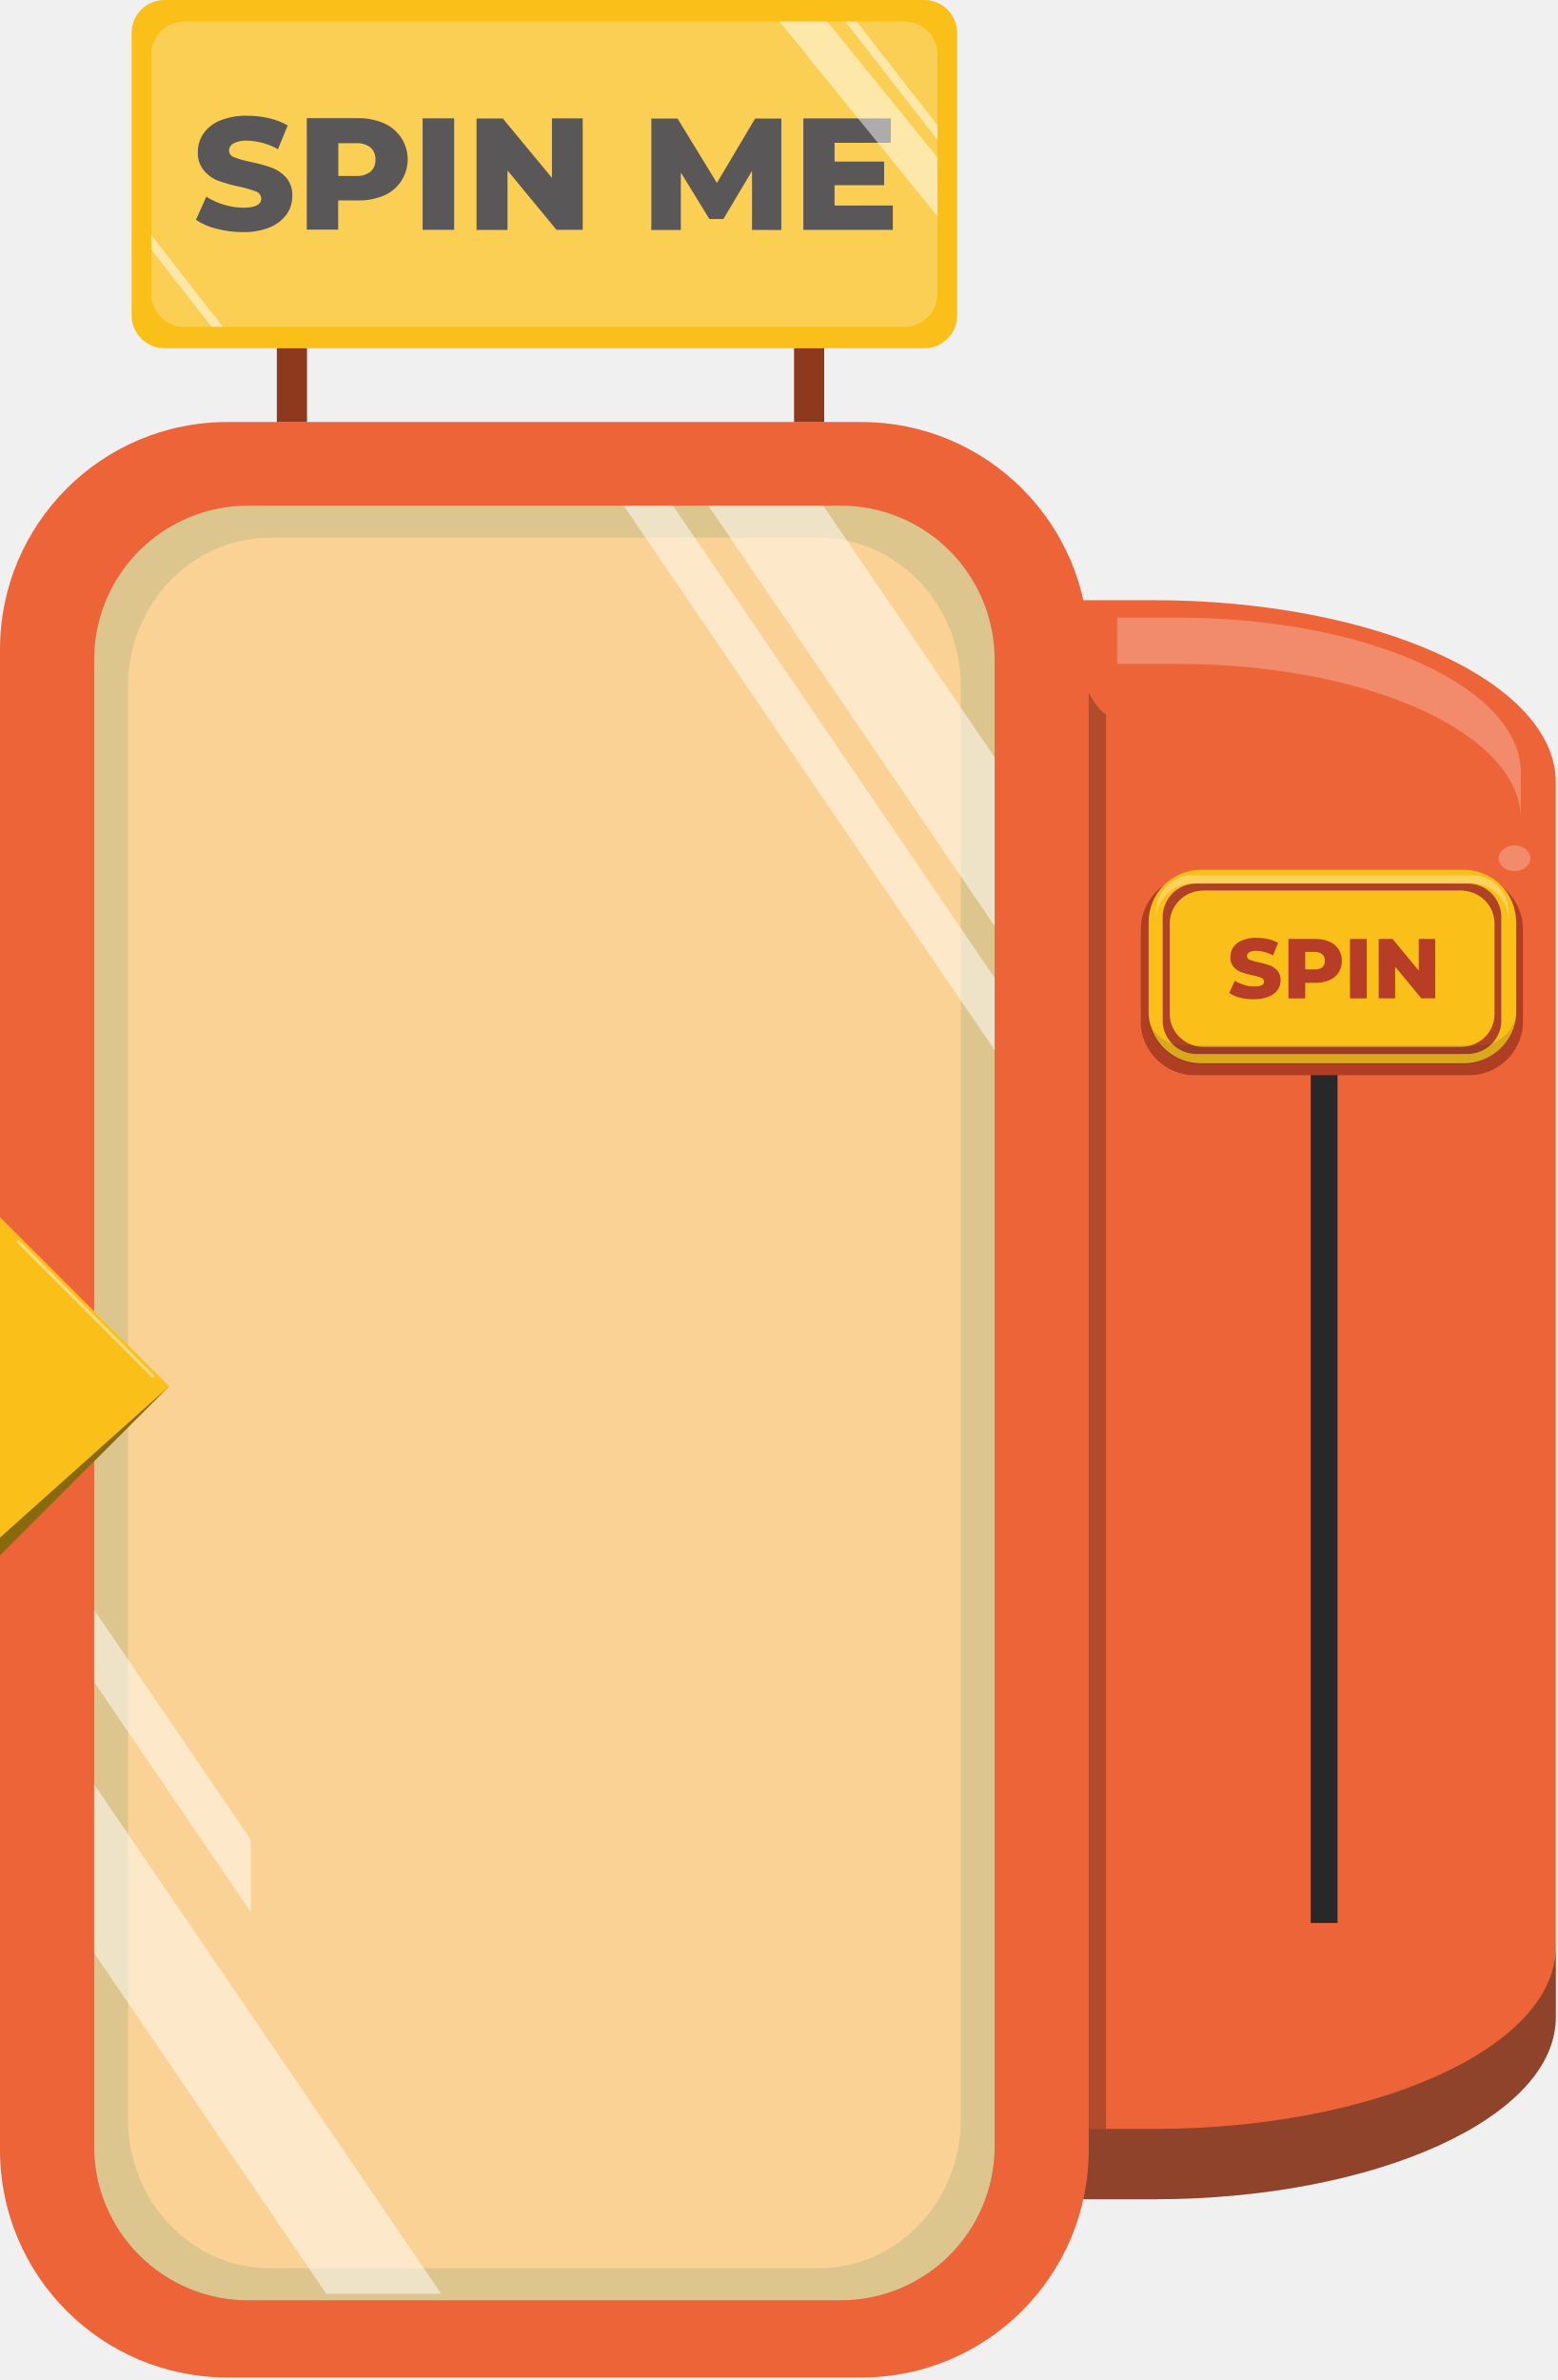
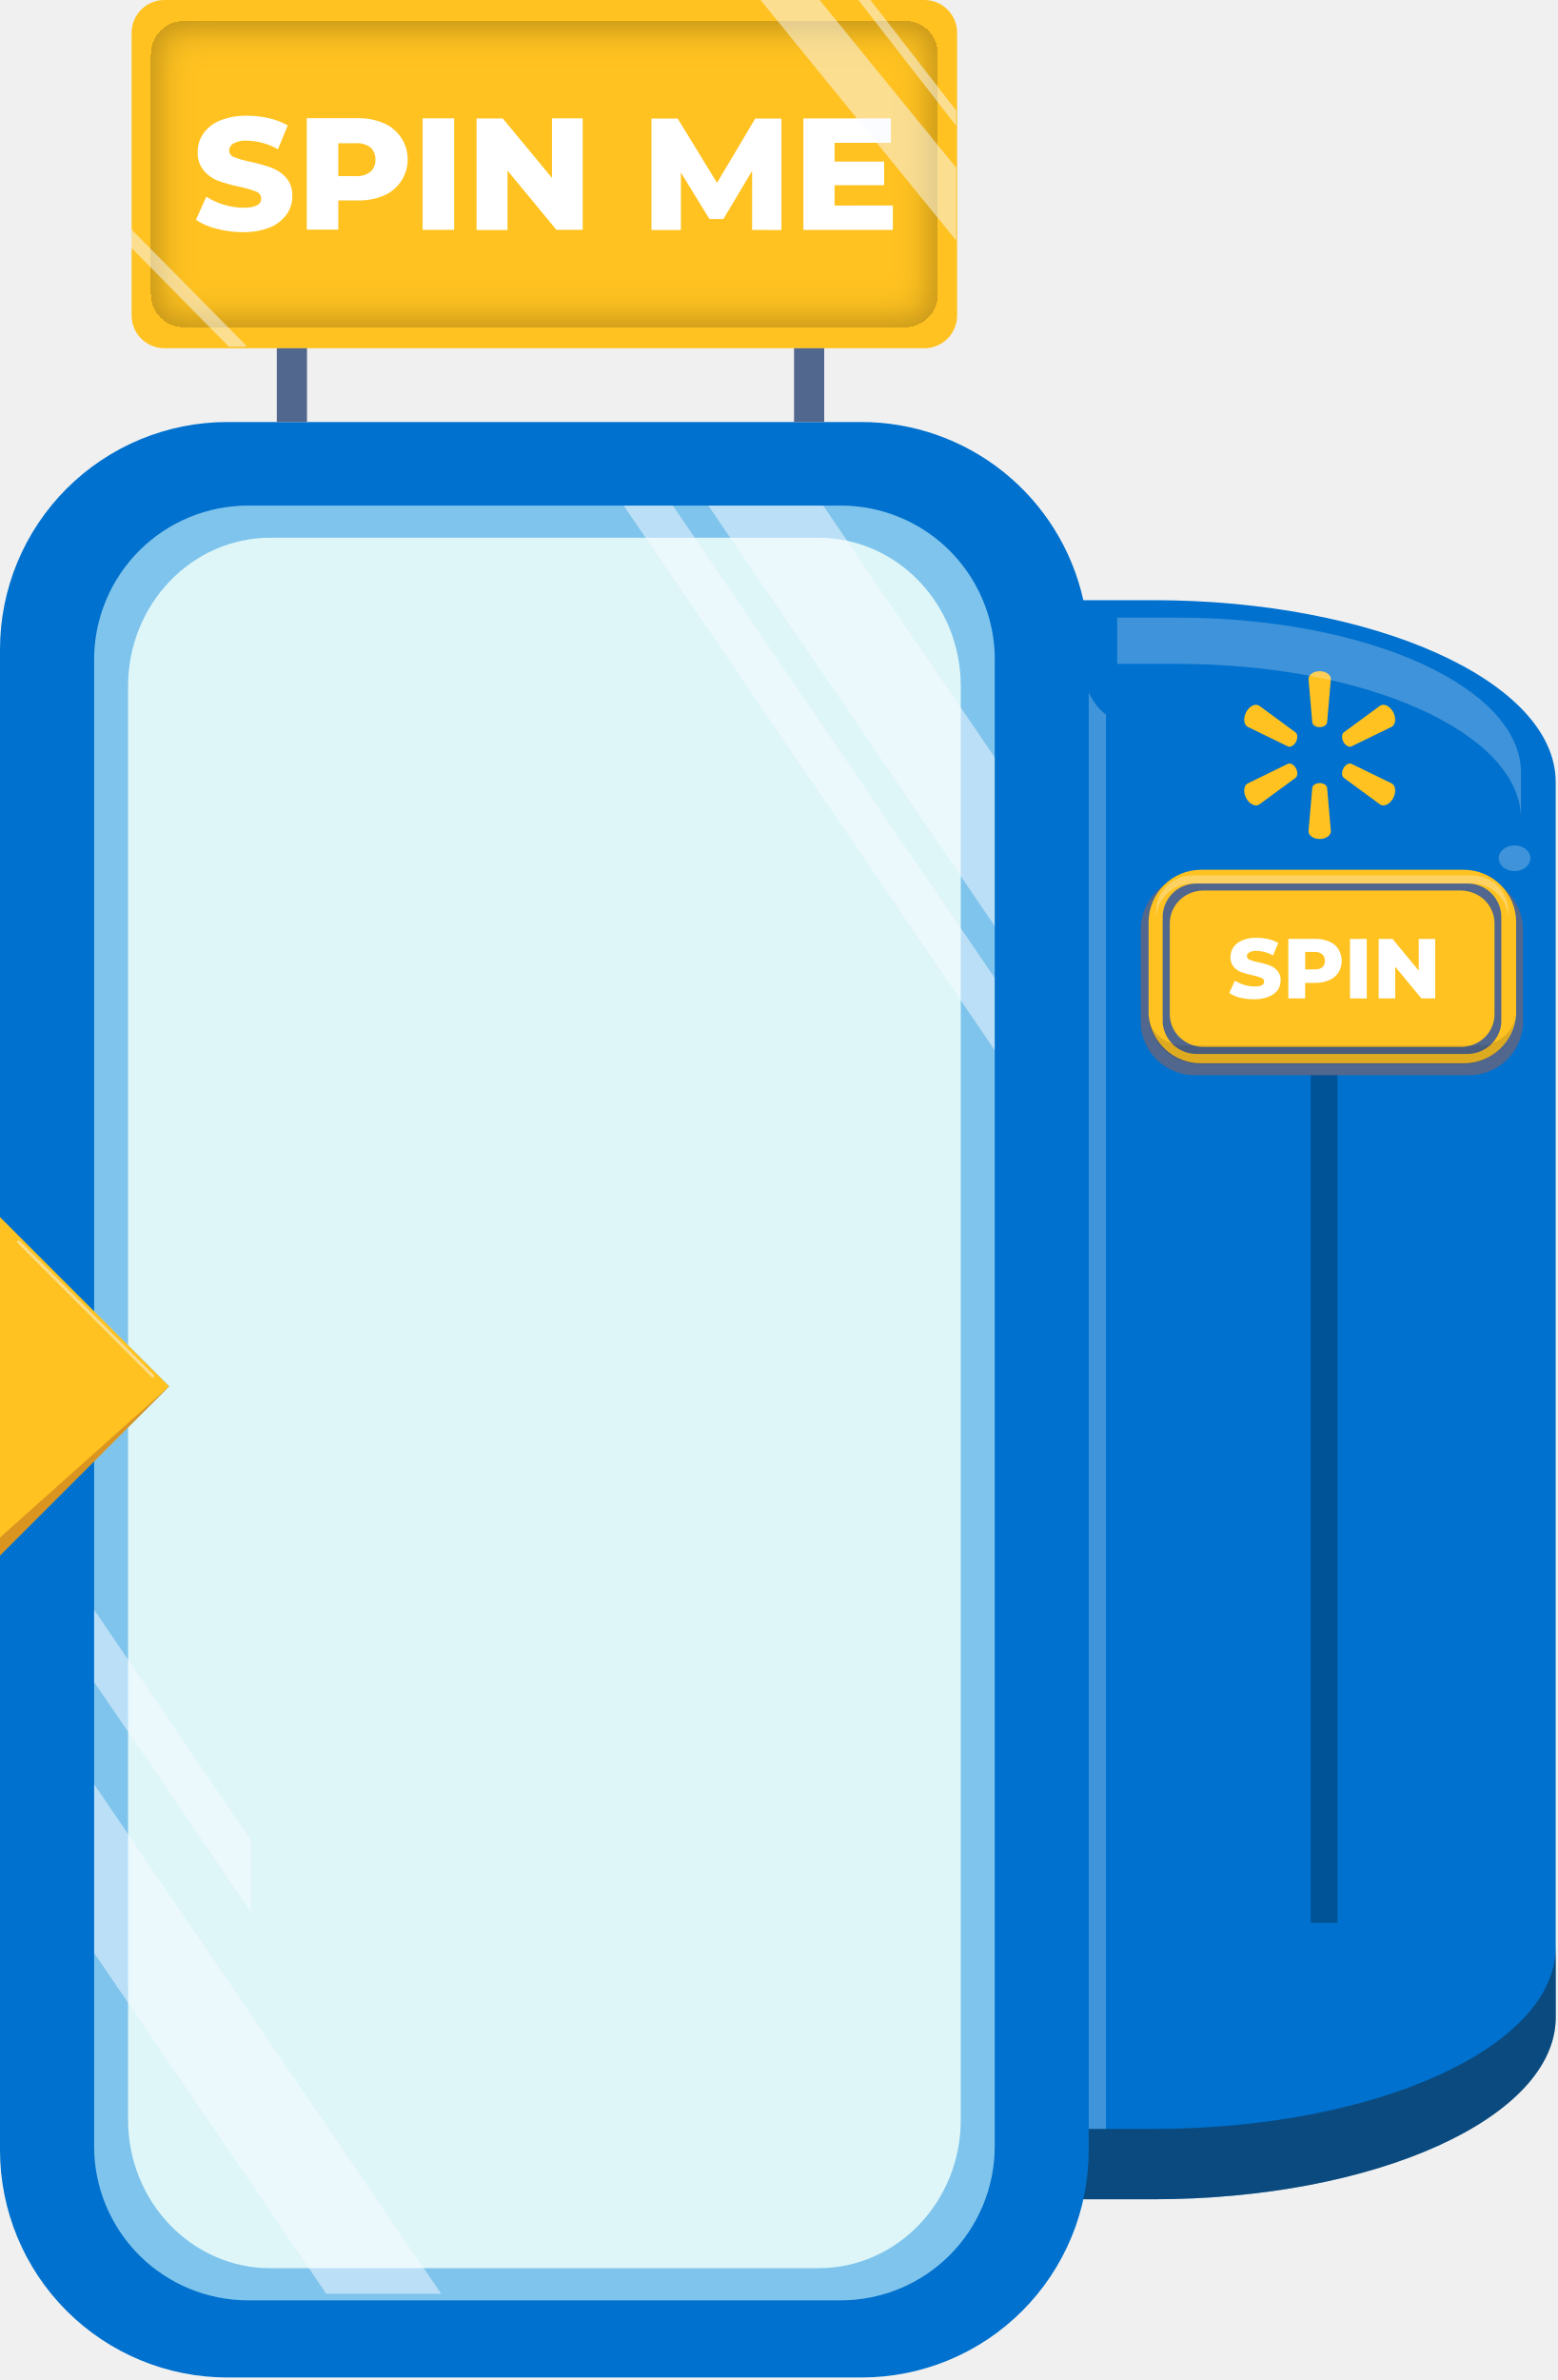
<svg xmlns="http://www.w3.org/2000/svg" width="557" height="851" viewBox="0 0 557 851" fill="none">
-   <g id="machine">
-     <path id="Vector" d="M387.021 214.601V786.376H412.343C491.918 786.376 556.442 757.233 556.442 721.267V279.71C556.442 243.744 491.918 214.601 412.343 214.601H387.021Z" fill="#ED6439" />
-     <path id="Vector_2" opacity="0.25" d="M395.579 761.242H387.186V242.665C389.53 248.878 392.391 253.403 395.579 255.49" fill="black" />
-     <path id="Vector_3" opacity="0.25" d="M543.944 276.333V292.886C543.944 262.242 488.964 237.39 421.135 237.39H399.564V220.837H421.135C488.94 220.837 543.944 245.666 543.944 276.333Z" fill="white" />
-     <path id="Vector_4" opacity="0.25" d="M556.442 696.133V721.267C556.442 757.233 491.918 786.376 412.343 786.376H387.021V761.242H412.343C491.918 761.242 556.442 732.099 556.442 696.133Z" fill="#181818" />
-     <path id="Vector_5" opacity="0.25" d="M556.442 696.133V721.267C556.442 757.233 491.918 786.376 412.343 786.376H387.021V761.242H412.343C491.918 761.242 556.442 732.099 556.442 696.133Z" fill="#181818" />
-     <path id="Vector_6" opacity="0.25" d="M541.693 311.479C544.827 311.479 547.367 309.421 547.367 306.884C547.367 304.346 544.827 302.288 541.693 302.288C538.56 302.288 536.02 304.346 536.02 306.884C536.02 309.421 538.56 311.479 541.693 311.479Z" fill="white" />
-     <path id="dropHeight" d="M478.39 313.378H468.801V687.575H478.39V313.378Z" fill="#282828" />
-     <g id="pull">
-       <path id="Vector_7" d="M544.707 332.313V365.137C544.719 365.301 544.719 365.465 544.707 365.629C544.707 365.934 544.707 366.215 544.707 366.473C544.362 371.368 542.17 375.949 538.574 379.288C534.978 382.627 530.248 384.474 525.341 384.456H427.36C422.476 384.471 417.768 382.637 414.18 379.323C410.592 376.009 408.39 371.46 408.017 366.591C407.994 366.177 407.994 365.762 408.017 365.348V332.313C408.024 329.769 408.531 327.252 409.51 324.905C410.489 322.558 411.92 320.426 413.723 318.632C415.526 316.838 417.664 315.417 420.016 314.449C422.368 313.482 424.887 312.987 427.431 312.993H525.317C530.448 312.993 535.369 315.026 539.003 318.647C542.637 322.269 544.689 327.182 544.707 332.313Z" fill="#AF3E25" />
-       <path id="Vector_8" d="M542.269 329.757V361.503C542.293 361.658 542.293 361.816 542.269 361.971C542.269 362.276 542.269 362.534 542.269 362.792C541.926 367.503 539.819 371.911 536.368 375.137C532.917 378.362 528.376 380.166 523.653 380.189H429.424C424.719 380.168 420.194 378.38 416.746 375.18C413.297 371.979 411.178 367.599 410.808 362.909C410.784 362.511 410.784 362.112 410.808 361.714V329.757C410.808 324.782 412.784 320.011 416.301 316.494C419.819 312.976 424.59 311 429.564 311H523.559C528.525 311.012 533.284 312.994 536.792 316.51C540.299 320.026 542.269 324.79 542.269 329.757V329.757Z" fill="#FABF19" />
-       <path id="Vector_9" d="M524.896 315.923H428.111C426.535 315.886 424.968 316.16 423.499 316.729C422.029 317.298 420.687 318.152 419.548 319.241C418.409 320.33 417.496 321.633 416.861 323.075C416.226 324.517 415.882 326.071 415.849 327.646V365.16C415.854 366.184 416.004 367.202 416.294 368.184C417.039 370.708 418.586 372.921 420.702 374.487C422.817 376.052 425.385 376.885 428.017 376.859H524.802C527.434 376.872 529.999 376.031 532.112 374.463C534.226 372.895 535.774 370.683 536.525 368.161C536.808 367.186 536.95 366.175 536.947 365.16V327.646C536.879 324.501 535.577 321.509 533.323 319.316C531.068 317.123 528.041 315.904 524.896 315.923ZM522.363 374.35H430.62C427.724 374.364 424.914 373.369 422.671 371.537C421.337 370.471 420.259 369.119 419.517 367.581C418.774 366.044 418.386 364.359 418.381 362.651V330.061C418.416 327.668 419.183 325.342 420.578 323.397C421.974 321.452 423.932 319.982 426.188 319.182C427.594 318.672 429.077 318.41 430.573 318.409H522.317C523.797 318.41 525.265 318.671 526.654 319.182V319.182C528.931 319.973 530.909 321.446 532.319 323.401C533.728 325.356 534.501 327.698 534.532 330.108V362.698C534.524 364.411 534.132 366.1 533.386 367.642C532.639 369.184 531.557 370.539 530.218 371.607C527.989 373.39 525.218 374.358 522.363 374.35V374.35Z" fill="#AF4225" />
-       <path id="Vector_10" opacity="0.3" d="M539.503 326.264V329.147C539.54 327.442 539.241 325.745 538.623 324.155C538.004 322.565 537.078 321.112 535.898 319.879C534.718 318.647 533.307 317.659 531.745 316.973C530.183 316.286 528.501 315.914 526.795 315.877H426.212C422.765 315.951 419.488 317.39 417.101 319.878C414.714 322.366 413.412 325.7 413.481 329.147V326.264C413.412 322.816 414.714 319.482 417.101 316.994C419.488 314.506 422.765 313.067 426.212 312.993H526.795C530.238 313.073 533.509 314.515 535.891 317.002C538.273 319.49 539.572 322.82 539.503 326.264V326.264Z" fill="white" />
-       <path id="Vector_11" opacity="0.15" d="M541.929 363.177C541.587 367.888 539.479 372.296 536.028 375.521C532.577 378.746 528.036 380.551 523.313 380.574H429.178C424.473 380.553 419.948 378.765 416.5 375.564C413.051 372.364 410.932 367.984 410.562 363.294C410.853 365.729 411.96 367.993 413.703 369.718C415.505 371.57 417.813 372.851 420.338 373.399C421.457 373.684 422.607 373.825 423.762 373.821H528.729C529.882 373.823 531.031 373.689 532.152 373.423C534.69 372.863 537.007 371.566 538.811 369.695C540.546 367.929 541.643 365.636 541.929 363.177V363.177Z" fill="#212121" />
-       <path id="Vector_12" d="M443.609 356.766C442.202 356.443 440.866 355.863 439.67 355.055L441.639 350.647C442.668 351.295 443.78 351.8 444.945 352.147C446.142 352.534 447.392 352.732 448.65 352.734C450.994 352.734 452.096 352.147 452.096 350.999C452.093 350.698 451.996 350.406 451.82 350.162C451.644 349.919 451.396 349.736 451.112 349.639C450.084 349.247 449.025 348.941 447.946 348.724C446.587 348.446 445.248 348.078 443.937 347.622C442.878 347.229 441.935 346.576 441.194 345.723C440.383 344.737 439.973 343.481 440.045 342.206C440.034 340.955 440.402 339.729 441.1 338.69C441.894 337.579 442.994 336.724 444.265 336.228C445.912 335.572 447.675 335.261 449.447 335.313C450.828 335.316 452.204 335.473 453.55 335.782C454.808 336.063 456.017 336.529 457.137 337.166L455.285 341.62C453.489 340.596 451.467 340.032 449.4 339.979C448.499 339.916 447.599 340.102 446.797 340.518C446.552 340.657 446.347 340.858 446.203 341.101C446.059 341.343 445.981 341.62 445.977 341.902C445.984 342.187 446.081 342.463 446.253 342.69C446.426 342.917 446.665 343.084 446.938 343.168C447.956 343.561 449.007 343.859 450.08 344.059C451.443 344.32 452.784 344.688 454.089 345.161C455.146 345.559 456.094 346.202 456.856 347.036C457.675 348.019 458.094 349.275 458.028 350.553C458.031 351.785 457.654 352.989 456.95 354C456.133 355.07 455.026 355.884 453.761 356.344C452.135 357.016 450.385 357.335 448.626 357.282C446.939 357.325 445.252 357.152 443.609 356.766V356.766Z" fill="#B73D26" />
-       <path id="Vector_13" d="M475.495 336.697C476.832 337.264 477.968 338.22 478.754 339.44C479.551 340.675 479.959 342.121 479.927 343.59C479.958 345.066 479.55 346.519 478.754 347.763C477.958 348.964 476.824 349.903 475.495 350.46C473.912 351.139 472.2 351.467 470.478 351.421H466.821V356.978H460.818V335.736H470.525C472.231 335.707 473.923 336.035 475.495 336.697V336.697ZM472.916 345.888C473.239 345.593 473.491 345.228 473.653 344.822C473.816 344.417 473.884 343.979 473.854 343.543C473.883 343.107 473.813 342.67 473.651 342.265C473.489 341.859 473.238 341.495 472.916 341.198C472.113 340.603 471.124 340.312 470.126 340.378H466.821V346.614H470.173C471.144 346.696 472.113 346.439 472.916 345.888V345.888Z" fill="#B73D26" />
-       <path id="Vector_14" d="M482.834 335.735H488.836V356.977H482.834V335.735Z" fill="#B73D26" />
-       <path id="Vector_15" d="M513.313 335.735V356.977H508.366L498.987 345.653V356.977H493.103V335.735H498.05L507.428 347.06V335.735H513.313Z" fill="#B73D26" />
+   <g id="Frame 6">
+     <g id="machine">
+       <path id="Vector" d="M387 214.6V786.38H412.32C491.9 786.38 556.42 757.23 556.42 721.27V279.71C556.42 243.71 491.9 214.6 412.32 214.6H387Z" fill="#0071CE" />
+       <path id="Vector_2" d="M472 260C473.359 260 474.504 259.277 474.653 258.348L476 242.8C476 241.26 474.221 240 472 240C469.768 240 468 241.26 468 242.8L469.359 258.348C469.502 259.277 470.641 260 472 260Z" fill="#FFC220" />
+       <path id="Vector_3" d="M463.5 265.311C464.201 264.007 464.161 262.56 463.404 261.914L450.314 252.295C448.953 251.46 446.915 252.454 445.749 254.56C444.585 256.663 444.821 259.023 446.155 259.841L460.647 266.902C461.574 267.267 462.787 266.589 463.5 265.298" fill="#FFC220" />
+       <path id="Vector_4" d="M480.482 265.288C481.224 266.578 482.438 267.256 483.342 266.91L497.848 259.833C499.196 258.999 499.398 256.663 498.258 254.561C497.094 252.456 495.041 251.469 493.682 252.286L480.576 261.892C479.849 262.547 479.796 264.001 480.498 265.301" fill="#FFC220" />
+       <path id="Vector_5" d="M472 280C473.359 280 474.504 280.723 474.653 281.653L476 297.211C476 298.751 474.221 300 472 300C469.768 300 468 298.751 468 297.211L469.359 281.653C469.502 280.723 470.641 280 472 280Z" fill="#FFC220" />
+       <path id="Vector_6" d="M480.482 274.712C481.224 273.418 482.438 272.727 483.342 273.102L497.848 280.168C499.196 280.986 499.398 283.343 498.258 285.449C497.094 287.538 495.041 288.532 493.682 287.714L480.576 278.092C479.849 277.443 479.796 275.996 480.498 274.712" fill="#FFC220" />
+       <path id="Vector_7" d="M463.5 274.698C464.201 275.999 464.161 277.444 463.404 278.096L450.314 287.705C448.953 288.54 446.915 287.542 445.749 285.452C444.585 283.349 444.821 280.988 446.155 280.17L460.647 273.101C461.574 272.729 462.787 273.414 463.5 274.698Z" fill="#FFC220" />
+       <path id="Vector 2" opacity="0.25" d="M395.581 761.24H387.191V242.66C389.531 248.88 392.391 253.4 395.581 255.49V761.24Z" fill="white" />
+       <path id="Vector 3" opacity="0.25" d="M544 276.33V292.89C544 262.24 489 237.39 421.19 237.39H399.57V220.84H421.14C488.94 220.84 544 245.67 544 276.33Z" fill="#F7F9FF" />
+       <path id="Vector 4" opacity="0.25" d="M556.44 696.13V721.27C556.44 757.27 491.92 786.38 412.34 786.38H387V761.24H412.32C491.92 761.24 556.44 732.1 556.44 696.13Z" fill="#181818" />
+       <path id="Vector 5" opacity="0.25" d="M556.44 696.13V721.27C556.44 757.27 491.92 786.38 412.34 786.38H387V761.24H412.32C491.92 761.24 556.44 732.1 556.44 696.13Z" fill="#181818" />
+       <path id="Vector 6" opacity="0.25" d="M541.69 311.48C544.83 311.48 547.37 309.42 547.37 306.88C547.37 304.34 544.83 302.29 541.69 302.29C538.55 302.29 536.02 304.35 536.02 306.88C536.02 309.41 538.56 311.48 541.69 311.48Z" fill="#F7F9FF" />
+       <path id="dropHeight" d="M478.391 313.38H468.801V687.58H478.391V313.38Z" fill="#005397" />
+       <g id="pull">
+         <path id="Vector 7" d="M544.71 332.31V365.14C544.72 365.303 544.72 365.467 544.71 365.63V366.47C544.37 371.369 542.179 375.955 538.582 379.297C534.985 382.64 530.251 384.489 525.34 384.47H427.34C422.455 384.482 417.746 382.645 414.158 379.328C410.571 376.012 408.371 371.461 408 366.59C408 366.18 408 365.76 408 365.35V332.35C408.004 329.803 408.51 327.282 409.489 324.931C410.467 322.58 411.9 320.445 413.705 318.648C415.509 316.851 417.65 315.427 420.005 314.458C422.36 313.489 424.883 312.993 427.43 313H525.32C530.449 313.005 535.367 315.04 539 318.66C542.633 322.28 544.686 327.191 544.71 332.32V332.31Z" fill="#51678D" />
+         <path id="Vector 8" d="M542.269 329.76V361.5C542.289 361.656 542.289 361.814 542.269 361.97V362.79C541.929 367.503 539.822 371.913 536.37 375.14C532.917 378.366 528.374 380.17 523.649 380.19H429.429C424.724 380.17 420.198 378.382 416.749 375.181C413.3 371.98 411.18 367.601 410.809 362.91C410.809 362.51 410.809 362.11 410.809 361.71V329.76C410.806 327.296 411.29 324.855 412.232 322.578C413.174 320.301 414.555 318.231 416.298 316.489C418.04 314.746 420.11 313.365 422.387 312.423C424.664 311.481 427.105 310.997 429.569 311H523.569C528.536 311.013 533.295 312.996 536.802 316.512C540.309 320.029 542.279 324.793 542.279 329.76H542.269Z" fill="#FFC220" />
+         <path id="Vector 9" d="M533.322 319.32C531.073 317.122 528.047 315.9 524.902 315.92H428.112C426.537 315.888 424.971 316.163 423.502 316.73C421.29 317.59 419.382 319.086 418.021 321.03C416.659 322.973 415.904 325.277 415.852 327.65V365.16C415.863 366.176 416.014 367.186 416.302 368.16C416.835 369.986 417.795 371.658 419.102 373.04C420.243 374.259 421.625 375.227 423.161 375.881C424.697 376.535 426.353 376.862 428.022 376.84H524.802C527.434 376.853 530 376.011 532.112 374.44C532.723 373.992 533.286 373.483 533.792 372.92C535.064 371.561 536.002 369.924 536.532 368.14C536.811 367.165 536.953 366.155 536.952 365.14V327.65C536.881 324.505 535.577 321.513 533.322 319.32ZM534.532 362.7C534.527 364.411 534.137 366.099 533.392 367.64C532.647 369.193 531.564 370.56 530.222 371.64C527.992 373.424 525.218 374.391 522.362 374.38H430.622C427.728 374.383 424.921 373.39 422.672 371.57C421.34 370.501 420.264 369.148 419.522 367.61C418.78 366.072 418.39 364.388 418.382 362.68V330.06C418.419 327.667 419.187 325.342 420.583 323.397C421.979 321.452 423.936 319.981 426.192 319.18C427.596 318.671 429.078 318.411 430.572 318.41H522.322C523.803 318.41 525.272 318.67 526.662 319.18C528.938 319.972 530.915 321.446 532.324 323.402C533.732 325.357 534.503 327.7 534.532 330.11V362.7Z" fill="#51678D" />
+         <path id="Vector 10" opacity="0.3" d="M539.499 326.26V329.15C539.575 325.705 538.28 322.371 535.899 319.88C534.721 318.645 533.311 317.656 531.749 316.97C530.187 316.283 528.505 315.913 526.799 315.88H426.209C424.502 315.915 422.818 316.286 421.254 316.972C419.69 317.658 418.277 318.645 417.095 319.878C415.913 321.11 414.985 322.563 414.365 324.154C413.744 325.745 413.443 327.443 413.479 329.15V326.26C413.409 322.814 414.711 319.481 417.098 316.994C419.486 314.508 422.763 313.071 426.209 313H526.799C530.242 313.079 533.513 314.52 535.894 317.008C538.275 319.496 539.571 322.827 539.499 326.27V326.26Z" fill="#F7F9FF" />
+         <path id="Vector 11" opacity="0.15" d="M541.929 363.18C541.586 367.891 539.478 372.299 536.026 375.523C532.574 378.747 528.033 380.55 523.309 380.57H429.179C424.474 380.55 419.948 378.762 416.499 375.561C413.05 372.36 410.93 367.981 410.559 363.29C410.85 365.726 411.957 367.992 413.699 369.72C415.505 371.57 417.813 372.849 420.339 373.4C421.457 373.684 422.606 373.825 423.759 373.82H528.759C529.911 373.822 531.059 373.688 532.179 373.42C534.717 372.864 537.034 371.569 538.839 369.7C540.574 367.933 541.672 365.639 541.959 363.18H541.929Z" fill="#212121" />
+         <path id="Vector 12" d="M443.612 356.77C442.205 356.441 440.87 355.859 439.672 355.05L441.672 350.65C442.702 351.298 443.816 351.803 444.982 352.15C446.178 352.533 447.426 352.729 448.682 352.73C451.032 352.73 452.132 352.15 452.132 351C452.125 350.698 452.027 350.406 451.852 350.16C451.675 349.917 451.427 349.735 451.142 349.64C450.116 349.247 449.059 348.94 447.982 348.72C446.624 348.448 445.288 348.08 443.982 347.62C442.922 347.231 441.978 346.577 441.242 345.72C440.425 344.74 440.013 343.484 440.092 342.21C440.078 340.957 440.444 339.73 441.142 338.69C441.936 337.578 443.038 336.723 444.312 336.23C445.957 335.571 447.721 335.258 449.492 335.31C450.872 335.316 452.247 335.474 453.592 335.78C454.852 336.061 456.062 336.529 457.182 337.17L455.332 341.62C453.52 340.597 451.482 340.04 449.402 340C448.502 339.937 447.602 340.124 446.802 340.54C446.556 340.679 446.35 340.879 446.202 341.12C446.06 341.363 445.984 341.639 445.982 341.92C445.989 342.205 446.083 342.481 446.252 342.71C446.43 342.935 446.67 343.102 446.942 343.19C447.96 343.581 449.011 343.878 450.082 344.08C451.442 344.341 452.78 344.709 454.082 345.18C455.142 345.577 456.091 346.222 456.852 347.06C457.676 348.037 458.095 349.293 458.022 350.57C458.039 351.79 457.683 352.987 457.002 354C456.186 355.071 455.078 355.883 453.812 356.34C452.189 357.015 450.439 357.336 448.682 357.28C447 357.324 445.32 357.153 443.682 356.77H443.612Z" fill="white" />
+         <path id="Vector 13" d="M478.759 339.44C478.639 339.26 478.519 339.09 478.389 338.92C477.63 337.946 476.635 337.182 475.499 336.7C473.92 336.022 472.217 335.681 470.499 335.7H460.789V357H466.789V351.44H470.449C472.168 351.472 473.874 351.131 475.449 350.44C476.582 349.962 477.576 349.205 478.339 348.24C478.471 348.08 478.595 347.913 478.709 347.74C479.472 346.487 479.876 345.047 479.876 343.58C479.876 342.113 479.472 340.673 478.709 339.42L478.759 339.44ZM473.649 344.82C473.489 345.227 473.239 345.592 472.919 345.89C472.114 346.443 471.142 346.698 470.169 346.61H466.819V340.38H470.129C471.127 340.311 472.117 340.602 472.919 341.2C473.242 341.496 473.491 341.862 473.649 342.27C473.808 342.674 473.88 343.107 473.859 343.54C473.891 343.977 473.819 344.416 473.649 344.82Z" fill="white" />
+         <path id="Vector 14" d="M482.84 335.73H488.84V357H482.84V335.73Z" fill="white" />
+         <path id="Vector 15" d="M513.312 335.73V357H508.372L499.002 345.65V357H493.102V335.73H498.052L507.432 347.06V335.73H513.312Z" fill="white" />
+       </g>
+       <path id="Vector_2_2" d="M387.47 214.6C383.454 196.533 373.398 180.375 358.96 168.793C344.523 157.212 326.568 150.9 308.06 150.9H81.34C59.769 150.9 39.081 159.468 23.828 174.72C8.574 189.972 0.003 210.659 0 232.23V768.77C0.003 790.341 8.574 811.028 23.828 826.28C39.081 841.532 59.769 850.1 81.34 850.1H308.06C318.744 850.113 329.326 848.018 339.199 843.936C349.073 839.853 358.044 833.863 365.598 826.308C373.153 818.754 379.143 809.783 383.226 799.909C387.308 790.036 389.403 779.454 389.39 768.77V232.23C389.395 226.301 388.751 220.389 387.47 214.6ZM343.65 757.94C343.65 787.29 320.86 811.04 292.72 811.04H96.72C68.58 811.04 45.79 787.29 45.79 757.94V510.39L60.49 495.69L45.79 481V245.36C45.79 216.03 68.6 192.26 96.72 192.26H292.72C320.86 192.26 343.65 216.03 343.65 245.36V757.94Z" fill="#0071CE" />
+       <path id="Vector 17" opacity="0.2" d="M351.562 214.79C347.403 204.722 340.348 196.116 331.291 190.063C322.235 184.01 311.585 180.783 300.692 180.79H88.742C81.509 180.79 74.347 182.215 67.665 184.983C60.983 187.751 54.912 191.808 49.798 196.923C44.684 202.038 40.628 208.11 37.861 214.793C35.094 221.475 33.671 228.637 33.672 235.87V767.43C33.671 774.663 35.094 781.825 37.861 788.507C40.628 795.19 44.684 801.262 49.798 806.377C54.912 811.492 60.983 815.549 67.665 818.317C74.347 821.085 81.509 822.51 88.742 822.51H300.742C307.974 822.509 315.135 821.083 321.816 818.314C328.497 815.545 334.567 811.488 339.679 806.373C344.792 801.259 348.848 795.187 351.614 788.505C354.38 781.823 355.803 774.662 355.802 767.43V235.87C355.789 228.633 354.349 221.469 351.562 214.79ZM343.652 757.94C343.652 787.29 320.862 811.04 292.722 811.04H96.722C68.582 811.04 45.792 787.29 45.792 757.94V245.36C45.792 216.03 68.602 192.26 96.722 192.26H292.722C320.862 192.26 343.652 216.03 343.652 245.36V757.94Z" fill="white" />
+       <g id="spinCont">
+         <path id="glass" opacity="0.5" d="M355.752 235.87V767.43C355.753 774.662 354.33 781.823 351.564 788.505C348.798 795.187 344.742 801.259 339.63 806.373C334.517 811.488 328.447 815.545 321.766 818.314C315.085 821.083 307.924 822.509 300.692 822.51H88.742C81.509 822.51 74.347 821.085 67.665 818.317C60.983 815.549 54.912 811.492 49.798 806.377C44.684 801.262 40.628 795.19 37.861 788.507C35.094 781.825 33.671 774.663 33.672 767.43V235.87C33.671 228.637 35.094 221.475 37.861 214.793C40.628 208.11 44.684 202.038 49.798 196.923C54.912 191.808 60.983 187.751 67.665 184.983C74.347 182.215 81.509 180.79 88.742 180.79H300.742C307.974 180.791 315.135 182.217 321.816 184.986C328.497 187.755 334.567 191.812 339.679 196.927C344.792 202.041 348.848 208.113 351.614 214.795C354.38 221.477 355.803 228.638 355.802 235.87H355.752Z" fill="#CBFCFF" />
+         <path id="Vector 18" opacity="0.5" d="M355.752 270.78V331.1L253.332 180.79H294.442L355.752 270.78Z" fill="#F7F9FF" />
+         <path id="Vector 19" opacity="0.5" d="M157.791 820.16H116.691L33.691 698.34V638L157.791 820.16Z" fill="#F7F9FF" />
+         <path id="Vector 20" opacity="0.5" d="M355.75 349.65V375.49L223.07 180.79H240.67L355.75 349.65Z" fill="#F7F9FF" />
+         <path id="Vector 21" opacity="0.5" d="M89.732 657.87V683.71L33.672 601.43V575.6L89.732 657.87Z" fill="#F7F9FF" />
+       </g>
+       <g id="pointer">
+         <path id="Vector_3_2" d="M60.49 495.69L0 556.18V435.2L60.49 495.69Z" fill="#FFC220" />
+         <path id="Vector_4_2" opacity="0.45" d="M60.49 495.69L0 556.18V549.78L33.67 519.67L45.79 508.83L60.49 495.69Z" fill="#AD5A1E" />
+         <path id="Vector 24" opacity="0.45" d="M54.561 492.75L55.341 491.97L6.721 443.35L5.941 444.13L54.561 492.75Z" fill="#F7F9FF" />
+       </g>
+       <path id="Vector 25" d="M330.608 0H58.798C55.69 0 52.709 1.235 50.511 3.433C48.313 5.631 47.078 8.612 47.078 11.72V112.8C47.078 115.908 48.313 118.889 50.511 121.087C52.709 123.285 55.69 124.52 58.798 124.52H330.608C333.716 124.52 336.697 123.285 338.895 121.087C341.093 118.889 342.328 115.908 342.328 112.8V11.72C342.328 8.612 341.093 5.631 338.895 3.433C336.697 1.235 333.716 0 330.608 0Z" fill="#FFC220" />
+       <g id="Vector 34" filter="url(#filter0_i_420_1954)">
+         <path d="M335.281 19.41V105.13C335.278 108.238 334.043 111.219 331.846 113.418C329.649 115.617 326.669 116.855 323.561 116.86H65.841C62.732 116.857 59.751 115.62 57.553 113.421C55.356 111.221 54.121 108.239 54.121 105.13V19.41C54.12 17.673 54.506 15.957 55.252 14.388C55.997 12.819 57.083 11.436 58.431 10.34C59.26 9.65 60.182 9.081 61.171 8.65C62.651 8.005 64.246 7.664 65.861 7.65H323.561C326.669 7.653 329.648 8.888 331.845 11.086C334.043 13.283 335.278 16.262 335.281 19.37V19.41Z" fill="#FFC220" />
+       </g>
+       <path id="Vector 26" d="M109.8 124.52H99V150.9H109.8V124.52Z" fill="#51678D" />
+       <path id="Vector 27" d="M294.79 124.52H284V150.9H294.79V124.52Z" fill="#51678D" />
+       <g id="blink">
+         <path id="Vector 28" d="M77.488 81.8C74.851 81.177 72.343 80.098 70.078 78.61L73.788 70.34C77.734 72.82 82.279 74.182 86.938 74.28C91.278 74.28 93.428 73.18 93.428 71.02C93.424 70.458 93.243 69.91 92.912 69.457C92.579 69.002 92.113 68.664 91.578 68.49C89.635 67.729 87.627 67.147 85.578 66.75C83.029 66.23 80.519 65.531 78.068 64.66C76.045 63.895 74.254 62.621 72.868 60.96C71.35 59.103 70.58 56.746 70.708 54.35C70.683 52.007 71.382 49.712 72.708 47.78C74.207 45.664 76.293 44.034 78.708 43.09C81.796 41.871 85.099 41.289 88.418 41.38C91.029 41.38 93.632 41.672 96.178 42.25C98.537 42.783 100.804 43.659 102.908 44.85L99.408 53.36C96.049 51.448 92.271 50.394 88.408 50.29C86.713 50.157 85.015 50.504 83.508 51.29C83.046 51.545 82.66 51.918 82.388 52.37C82.112 52.822 81.964 53.34 81.958 53.87C81.982 54.402 82.171 54.913 82.499 55.333C82.827 55.752 83.278 56.059 83.788 56.21C85.686 56.945 87.648 57.504 89.648 57.88C92.198 58.412 94.707 59.12 97.158 60C99.148 60.739 100.926 61.955 102.338 63.54C103.889 65.374 104.679 67.732 104.548 70.13C104.573 72.449 103.874 74.718 102.548 76.62C101.029 78.717 98.95 80.342 96.548 81.31C93.475 82.518 90.189 83.092 86.888 83C83.716 83.011 80.556 82.608 77.488 81.8Z" fill="white" />
+         <path id="Vector 29" d="M143.517 49.29C142.014 47 139.877 45.197 137.367 44.1C134.4 42.825 131.196 42.195 127.967 42.25H109.727V82.11H120.997V71.67H127.997C131.215 71.749 134.412 71.142 137.377 69.89C139.254 69.073 140.931 67.856 142.289 66.324C143.647 64.792 144.654 62.981 145.24 61.02C145.826 59.058 145.976 56.991 145.68 54.965C145.384 52.939 144.649 51.002 143.527 49.29H143.517ZM133.887 59.43C133.59 60.193 133.121 60.878 132.517 61.43C131.015 62.555 129.16 63.105 127.287 62.98H120.997V51.21H127.277C129.146 51.071 131.003 51.611 132.507 52.73C133.1 53.281 133.565 53.955 133.869 54.705C134.173 55.454 134.309 56.262 134.267 57.07C134.316 57.875 134.186 58.681 133.887 59.43Z" fill="white" />
+         <path id="Vector 30" d="M151.156 42.32H162.436V82.18H151.156V42.32Z" fill="white" />
+         <path id="Vector 31" d="M208.409 42.32V82.18H198.999L181.519 61V82.23H170.449V42.37H179.829L197.419 63.61V42.32H208.409Z" fill="white" />
+         <path id="Vector 32" d="M269 82.2V61.1L258.73 78.31H253.73L243.53 61.69V82.25H233V42.39H242.38L256.45 65.39L270.12 42.39H279.49V82.25L269 82.2Z" fill="white" />
+         <path id="Vector 33" d="M319.34 73.48V82.2H287.34V42.34H318.62V51.07H298.49V57.77H316.22V66.21H298.49V73.5L319.34 73.48Z" fill="white" />
+       </g>
+       <path id="Vector 35" opacity="0.5" d="M342 39.485V45L307 0H311.306L342 39.485Z" fill="#F7F9FF" />
+       <path id="Vector 36" opacity="0.5" d="M88 124V123.488L47 82V88.644L81.888 124H88Z" fill="#F7F9FF" />
+       <path id="Vector 37" opacity="0.5" d="M342 59.983V86L272 0H293.145L342 59.983Z" fill="#F7F9FF" />
    </g>
-     <path id="Vector_16" d="M308.056 150.898H81.334C36.414 150.898 0 187.312 0 232.232V768.768C0 813.688 36.414 850.102 81.334 850.102H308.056C352.975 850.102 389.39 813.688 389.39 768.768V232.232C389.39 187.312 352.975 150.898 308.056 150.898Z" fill="#ED6439" />
-     <path id="Vector_17" opacity="0.5" d="M300.693 180.792H88.742C74.136 180.792 60.127 186.594 49.799 196.922C39.47 207.251 33.668 221.259 33.668 235.866V767.432C33.668 782.038 39.47 796.047 49.799 806.375C60.127 816.704 74.136 822.506 88.742 822.506H300.693C307.925 822.506 315.085 821.081 321.766 818.313C328.447 815.545 334.516 811.488 339.629 806.374C344.741 801.259 348.795 795.188 351.561 788.506C354.326 781.824 355.747 774.663 355.744 767.432V235.866C355.747 228.635 354.326 221.473 351.561 214.792C348.795 208.11 344.741 202.038 339.629 196.924C334.516 191.809 328.447 187.752 321.766 184.984C315.085 182.216 307.925 180.792 300.693 180.792ZM343.646 757.936C343.646 787.29 320.857 811.041 292.722 811.041H96.714C68.579 811.041 45.789 787.29 45.789 757.936V245.362C45.789 216.031 68.602 192.257 96.714 192.257H292.722C320.857 192.257 343.646 216.031 343.646 245.362V757.936Z" fill="black" />
-     <g id="spinCont">
-       <path id="glassBack" d="M355.744 235.866V767.432C355.747 774.663 354.326 781.824 351.561 788.506C348.795 795.188 344.741 801.259 339.629 806.374C334.516 811.488 328.447 815.545 321.766 818.313C315.085 821.081 307.925 822.506 300.693 822.506H88.742C74.136 822.506 60.127 816.704 49.799 806.375C39.47 796.047 33.668 782.038 33.668 767.432V235.866C33.668 221.259 39.47 207.251 49.799 196.922C60.127 186.594 74.136 180.792 88.742 180.792H300.693C307.925 180.792 315.085 182.216 321.766 184.984C328.447 187.752 334.516 191.809 339.629 196.924C344.741 202.038 348.795 208.11 351.561 214.792C354.326 221.473 355.747 228.635 355.744 235.866V235.866Z" fill="white" fill-opacity="0.5" />
-       <path id="glass" opacity="0.5" d="M355.744 235.866V767.432C355.747 774.663 354.326 781.824 351.561 788.506C348.795 795.188 344.741 801.259 339.629 806.374C334.516 811.488 328.447 815.545 321.766 818.313C315.085 821.081 307.925 822.506 300.693 822.506H88.742C74.136 822.506 60.127 816.704 49.799 806.375C39.47 796.047 33.668 782.038 33.668 767.432V235.866C33.668 221.259 39.47 207.251 49.799 196.922C60.127 186.594 74.136 180.792 88.742 180.792H300.693C307.925 180.792 315.085 182.216 321.766 184.984C328.447 187.752 334.516 191.809 339.629 196.924C344.741 202.038 348.795 208.11 351.561 214.792C354.326 221.473 355.747 228.635 355.744 235.866V235.866Z" fill="#FFF18E" />
-       <path id="Vector_18" opacity="0.5" d="M355.745 270.777V331.103L253.333 180.792H294.434L355.745 270.777Z" fill="white" />
-       <path id="Vector_19" opacity="0.5" d="M157.791 820.162H116.69L33.668 698.337V637.987L157.791 820.162Z" fill="white" />
-       <path id="Vector_20" opacity="0.5" d="M355.745 349.649V375.486L223.064 180.792H240.672L355.745 349.649Z" fill="white" />
-       <path id="Vector_21" opacity="0.5" d="M89.727 657.869V683.706L33.668 601.435V575.597L89.727 657.869Z" fill="white" />
-     </g>
-     <g id="pointer">
-       <path id="Vector_22" d="M0 556.184V435.203L60.49 495.694L0 556.184Z" fill="#FABF19" />
-       <path id="Vector_23" opacity="0.45" d="M60.49 495.693L0 556.184V549.783L60.49 495.693Z" fill="black" />
-       <path id="Vector_24" opacity="0.45" d="M54.563 492.751L55.342 491.972L6.716 443.347L5.937 444.126L54.563 492.751Z" fill="white" />
-     </g>
-     <path id="Vector_25" d="M330.611 0H58.802C52.328 0 47.079 5.249 47.079 11.723V112.798C47.079 119.273 52.328 124.521 58.802 124.521H330.611C337.085 124.521 342.333 119.273 342.333 112.798V11.723C342.333 5.249 337.085 0 330.611 0Z" fill="#FABF19" />
-     <path id="Vector_26" d="M109.797 124.521H99.012V150.898H109.797V124.521Z" fill="#8E381E" />
-     <path id="Vector_27" d="M294.785 124.521H284V150.898H294.785V124.521Z" fill="#8E381E" />
-     <g id="blink">
-       <path id="Vector_28" d="M77.489 81.803C74.854 81.176 72.347 80.097 70.08 78.614L73.784 70.338C77.73 72.822 82.277 74.184 86.938 74.277C91.275 74.277 93.432 73.175 93.432 71.018C93.426 70.455 93.244 69.909 92.912 69.455C92.58 69.001 92.114 68.662 91.58 68.486C89.65 67.734 87.657 67.153 85.625 66.751C83.078 66.231 80.571 65.534 78.122 64.664C76.097 63.898 74.304 62.622 72.917 60.96C71.4 59.101 70.631 56.743 70.76 54.348C70.731 52.006 71.427 49.713 72.753 47.783C74.235 45.669 76.306 44.039 78.708 43.094C81.793 41.868 85.097 41.286 88.415 41.382C91.026 41.377 93.63 41.668 96.175 42.25C98.535 42.779 100.803 43.656 102.904 44.852L99.411 53.363C96.041 51.441 92.246 50.386 88.368 50.292C86.672 50.163 84.975 50.513 83.468 51.3C83.004 51.554 82.616 51.926 82.344 52.38C82.073 52.833 81.926 53.35 81.92 53.879C81.942 54.412 82.131 54.924 82.459 55.345C82.787 55.765 83.238 56.072 83.749 56.224C85.648 56.955 87.61 57.512 89.611 57.888C92.173 58.396 94.696 59.085 97.16 59.952C99.149 60.693 100.928 61.908 102.342 63.492C103.893 65.325 104.681 67.683 104.546 70.08C104.571 72.399 103.874 74.669 102.553 76.575C101.035 78.663 98.964 80.287 96.574 81.264C93.497 82.493 90.203 83.084 86.891 82.999C83.718 83.007 80.558 82.605 77.489 81.803V81.803Z" fill="#231F20" />
-       <path id="Vector_29" d="M137.37 44.102C139.88 45.196 142.016 46.999 143.516 49.29C145.017 51.581 145.816 54.259 145.816 56.997C145.816 59.736 145.017 62.414 143.516 64.705C142.016 66.995 139.88 68.798 137.37 69.893C134.405 71.141 131.209 71.749 127.992 71.674H120.958V82.108H109.728V42.25H127.968C131.198 42.195 134.403 42.826 137.37 44.102V44.102ZM132.517 61.382C133.115 60.841 133.584 60.172 133.888 59.425C134.193 58.678 134.325 57.873 134.275 57.068C134.32 56.26 134.186 55.452 133.882 54.702C133.578 53.952 133.112 53.279 132.517 52.73C131.012 51.615 129.157 51.074 127.289 51.206H121.005V62.929H127.289C129.16 63.054 131.015 62.505 132.517 61.382Z" fill="#231F20" />
-       <path id="Vector_30" d="M151.156 42.32H162.434V82.178H151.156V42.32Z" fill="#231F20" />
-       <path id="Vector_31" d="M208.411 42.32V82.178H199.033L181.519 60.96V82.225H170.452V42.367H179.831L197.415 63.609V42.32H208.411Z" fill="#231F20" />
-       <path id="Vector_32" d="M268.972 82.202V61.1L258.726 78.31H253.709L243.51 61.687V82.249H232.959V42.391H242.337L256.405 65.415L270.074 42.391H279.452V82.249L268.972 82.202Z" fill="#231F20" />
-       <path id="Vector_33" d="M319.334 73.48V82.202H287.33V42.344H318.607V51.066H298.49V57.771H316.215V66.212H298.49V73.503L319.334 73.48Z" fill="#231F20" />
-     </g>
-     <path id="Vector_34" opacity="0.25" d="M335.277 19.413V105.132C335.277 108.241 334.042 111.223 331.843 113.421C329.645 115.619 326.663 116.855 323.554 116.855H65.836C62.727 116.855 59.745 115.619 57.547 113.421C55.348 111.223 54.113 108.241 54.113 105.132V19.413C54.115 17.676 54.503 15.96 55.249 14.391C55.995 12.822 57.081 11.438 58.427 10.34C59.257 9.65 60.181 9.081 61.17 8.652C62.652 8.016 64.248 7.689 65.86 7.69H323.554C326.663 7.69 329.645 8.926 331.843 11.124C334.042 13.322 335.277 16.304 335.277 19.413Z" fill="white" />
-     <path id="Vector_35" opacity="0.5" d="M335.276 44.758V49.94L302.288 7.667H306.344L335.276 44.758Z" fill="white" />
-     <path id="Vector_36" opacity="0.5" d="M79.411 116.855V116.456L54.113 84.054V89.235L75.637 116.855H79.411Z" fill="white" />
-     <path id="Vector_37" opacity="0.5" d="M335.276 56.27V77.348L278.771 7.667H295.84L335.276 56.27Z" fill="white" />
  </g>
+   <defs>
+     <filter id="filter0_i_420_1954" x="54.121" y="7.65" width="281.16" height="109.21" filterUnits="userSpaceOnUse" color-interpolation-filters="sRGB">
+       <feFlood flood-opacity="0" result="BackgroundImageFix" />
+       <feBlend mode="normal" in="SourceGraphic" in2="BackgroundImageFix" result="shape" />
+       <feColorMatrix in="SourceAlpha" type="matrix" values="0 0 0 0 0 0 0 0 0 0 0 0 0 0 0 0 0 0 127 0" result="hardAlpha" />
+       <feOffset />
+       <feGaussianBlur stdDeviation="7.5" />
+       <feComposite in2="hardAlpha" operator="arithmetic" k2="-1" k3="1" />
+       <feColorMatrix type="matrix" values="0 0 0 0 0 0 0 0 0 0 0 0 0 0 0 0 0 0 0.25 0" />
+       <feBlend mode="normal" in2="shape" result="effect1_innerShadow_420_1954" />
+     </filter>
+   </defs>
</svg>
